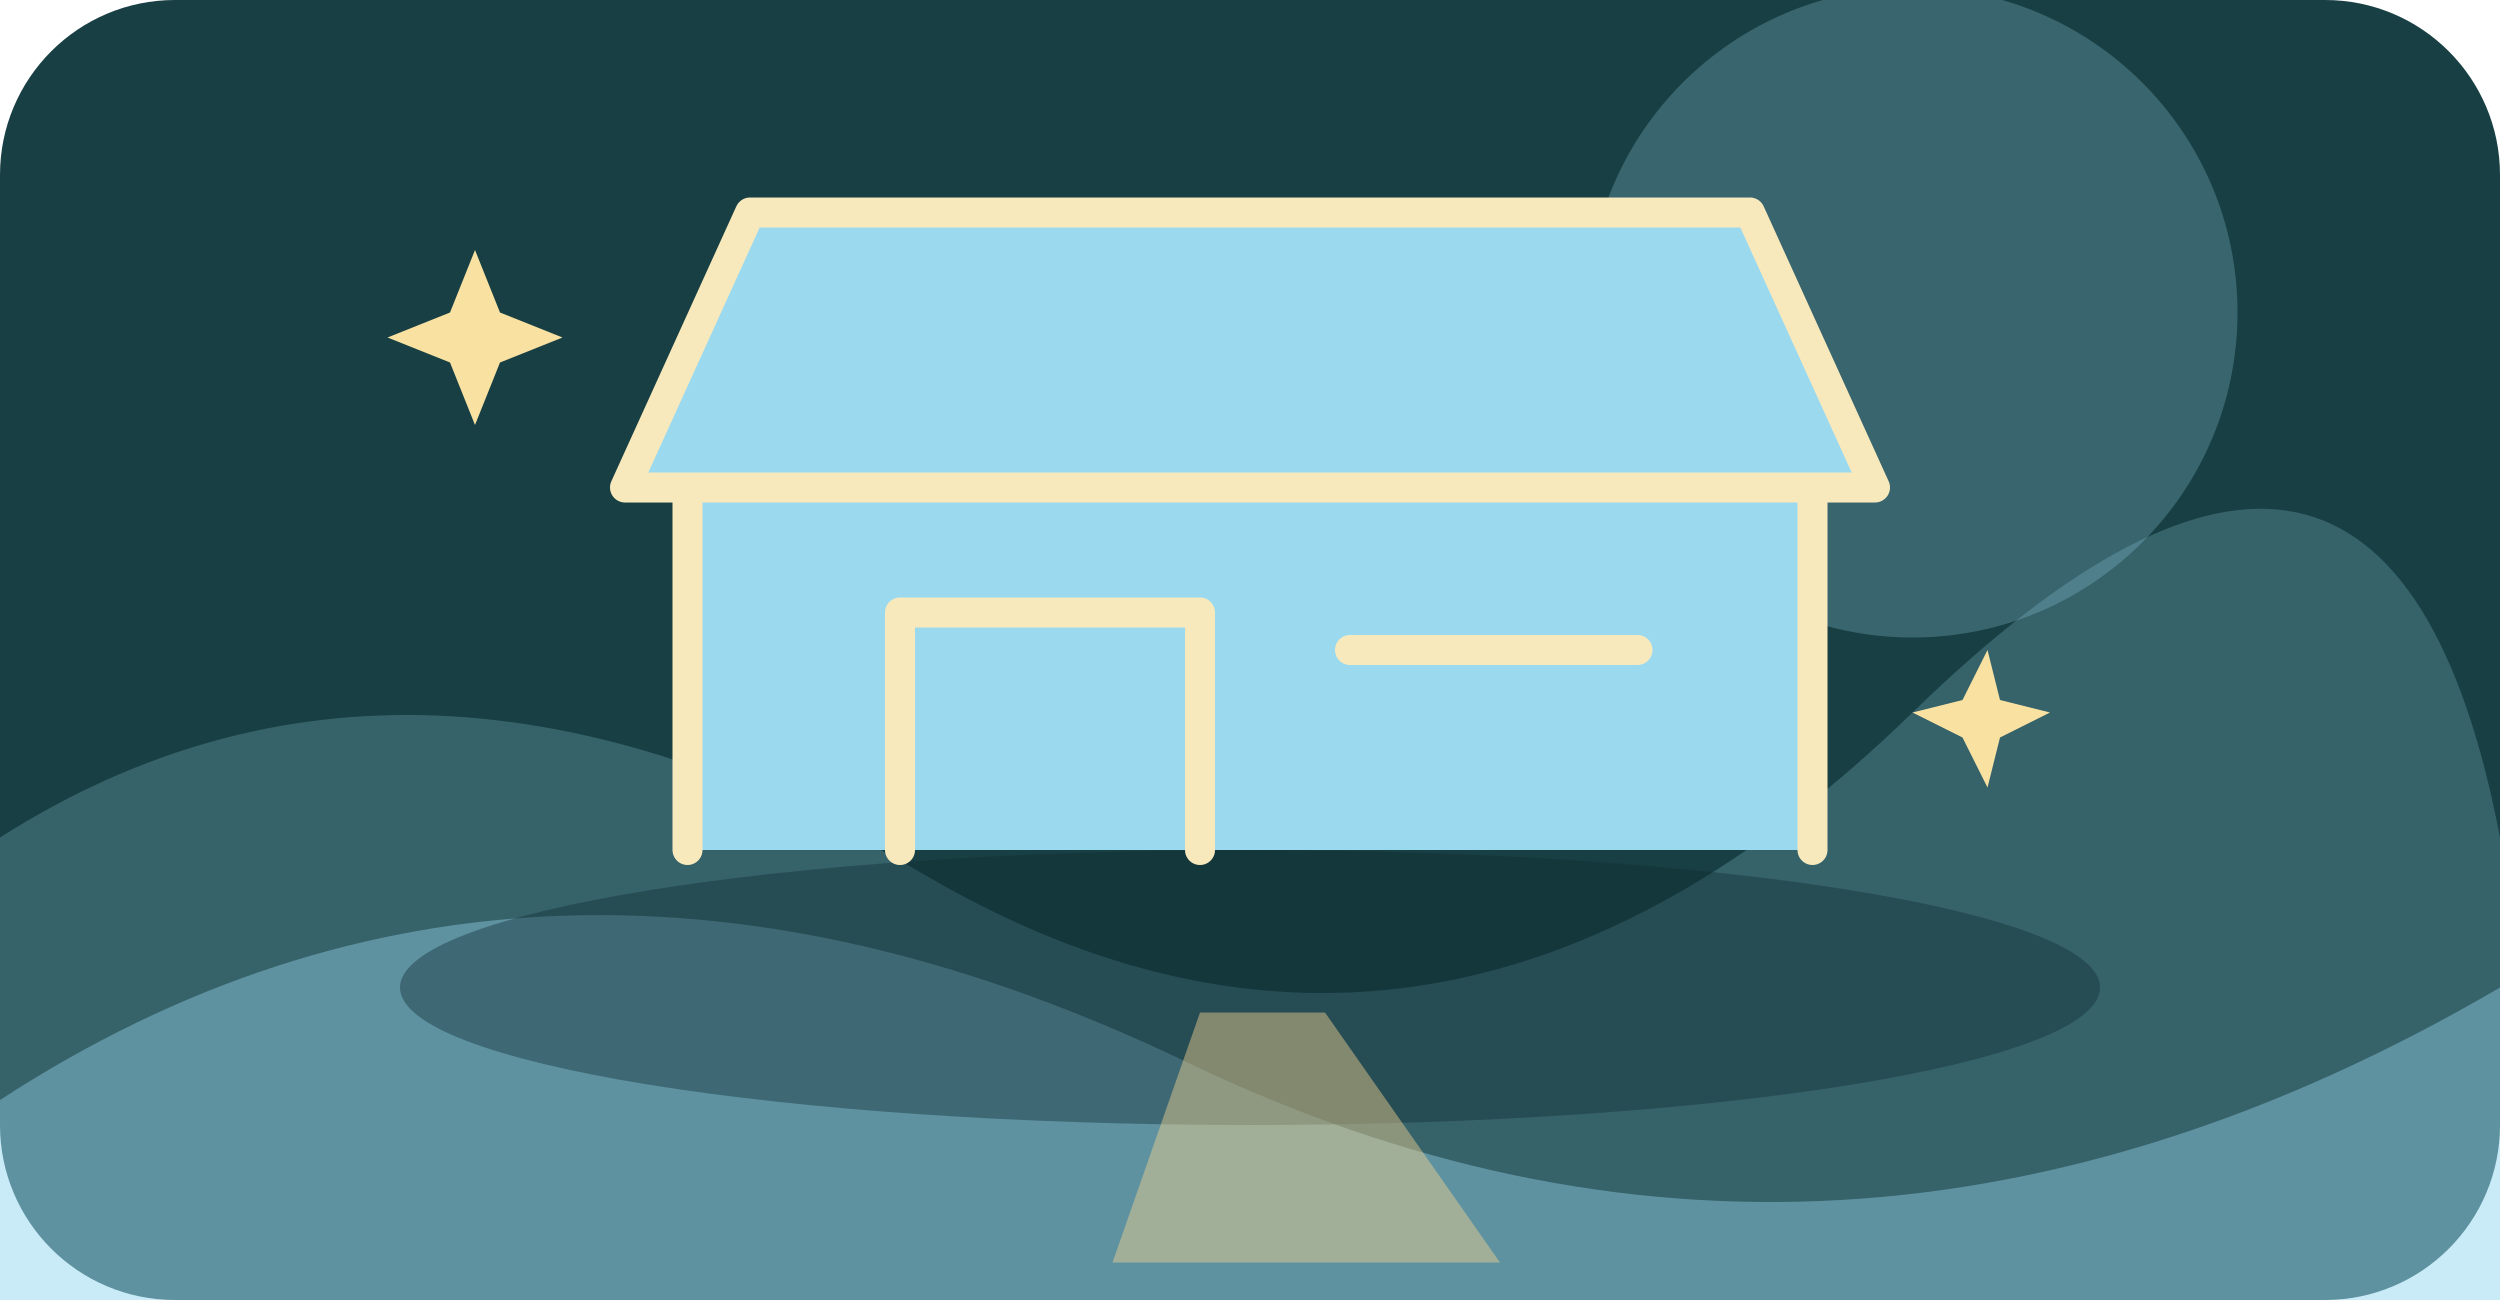
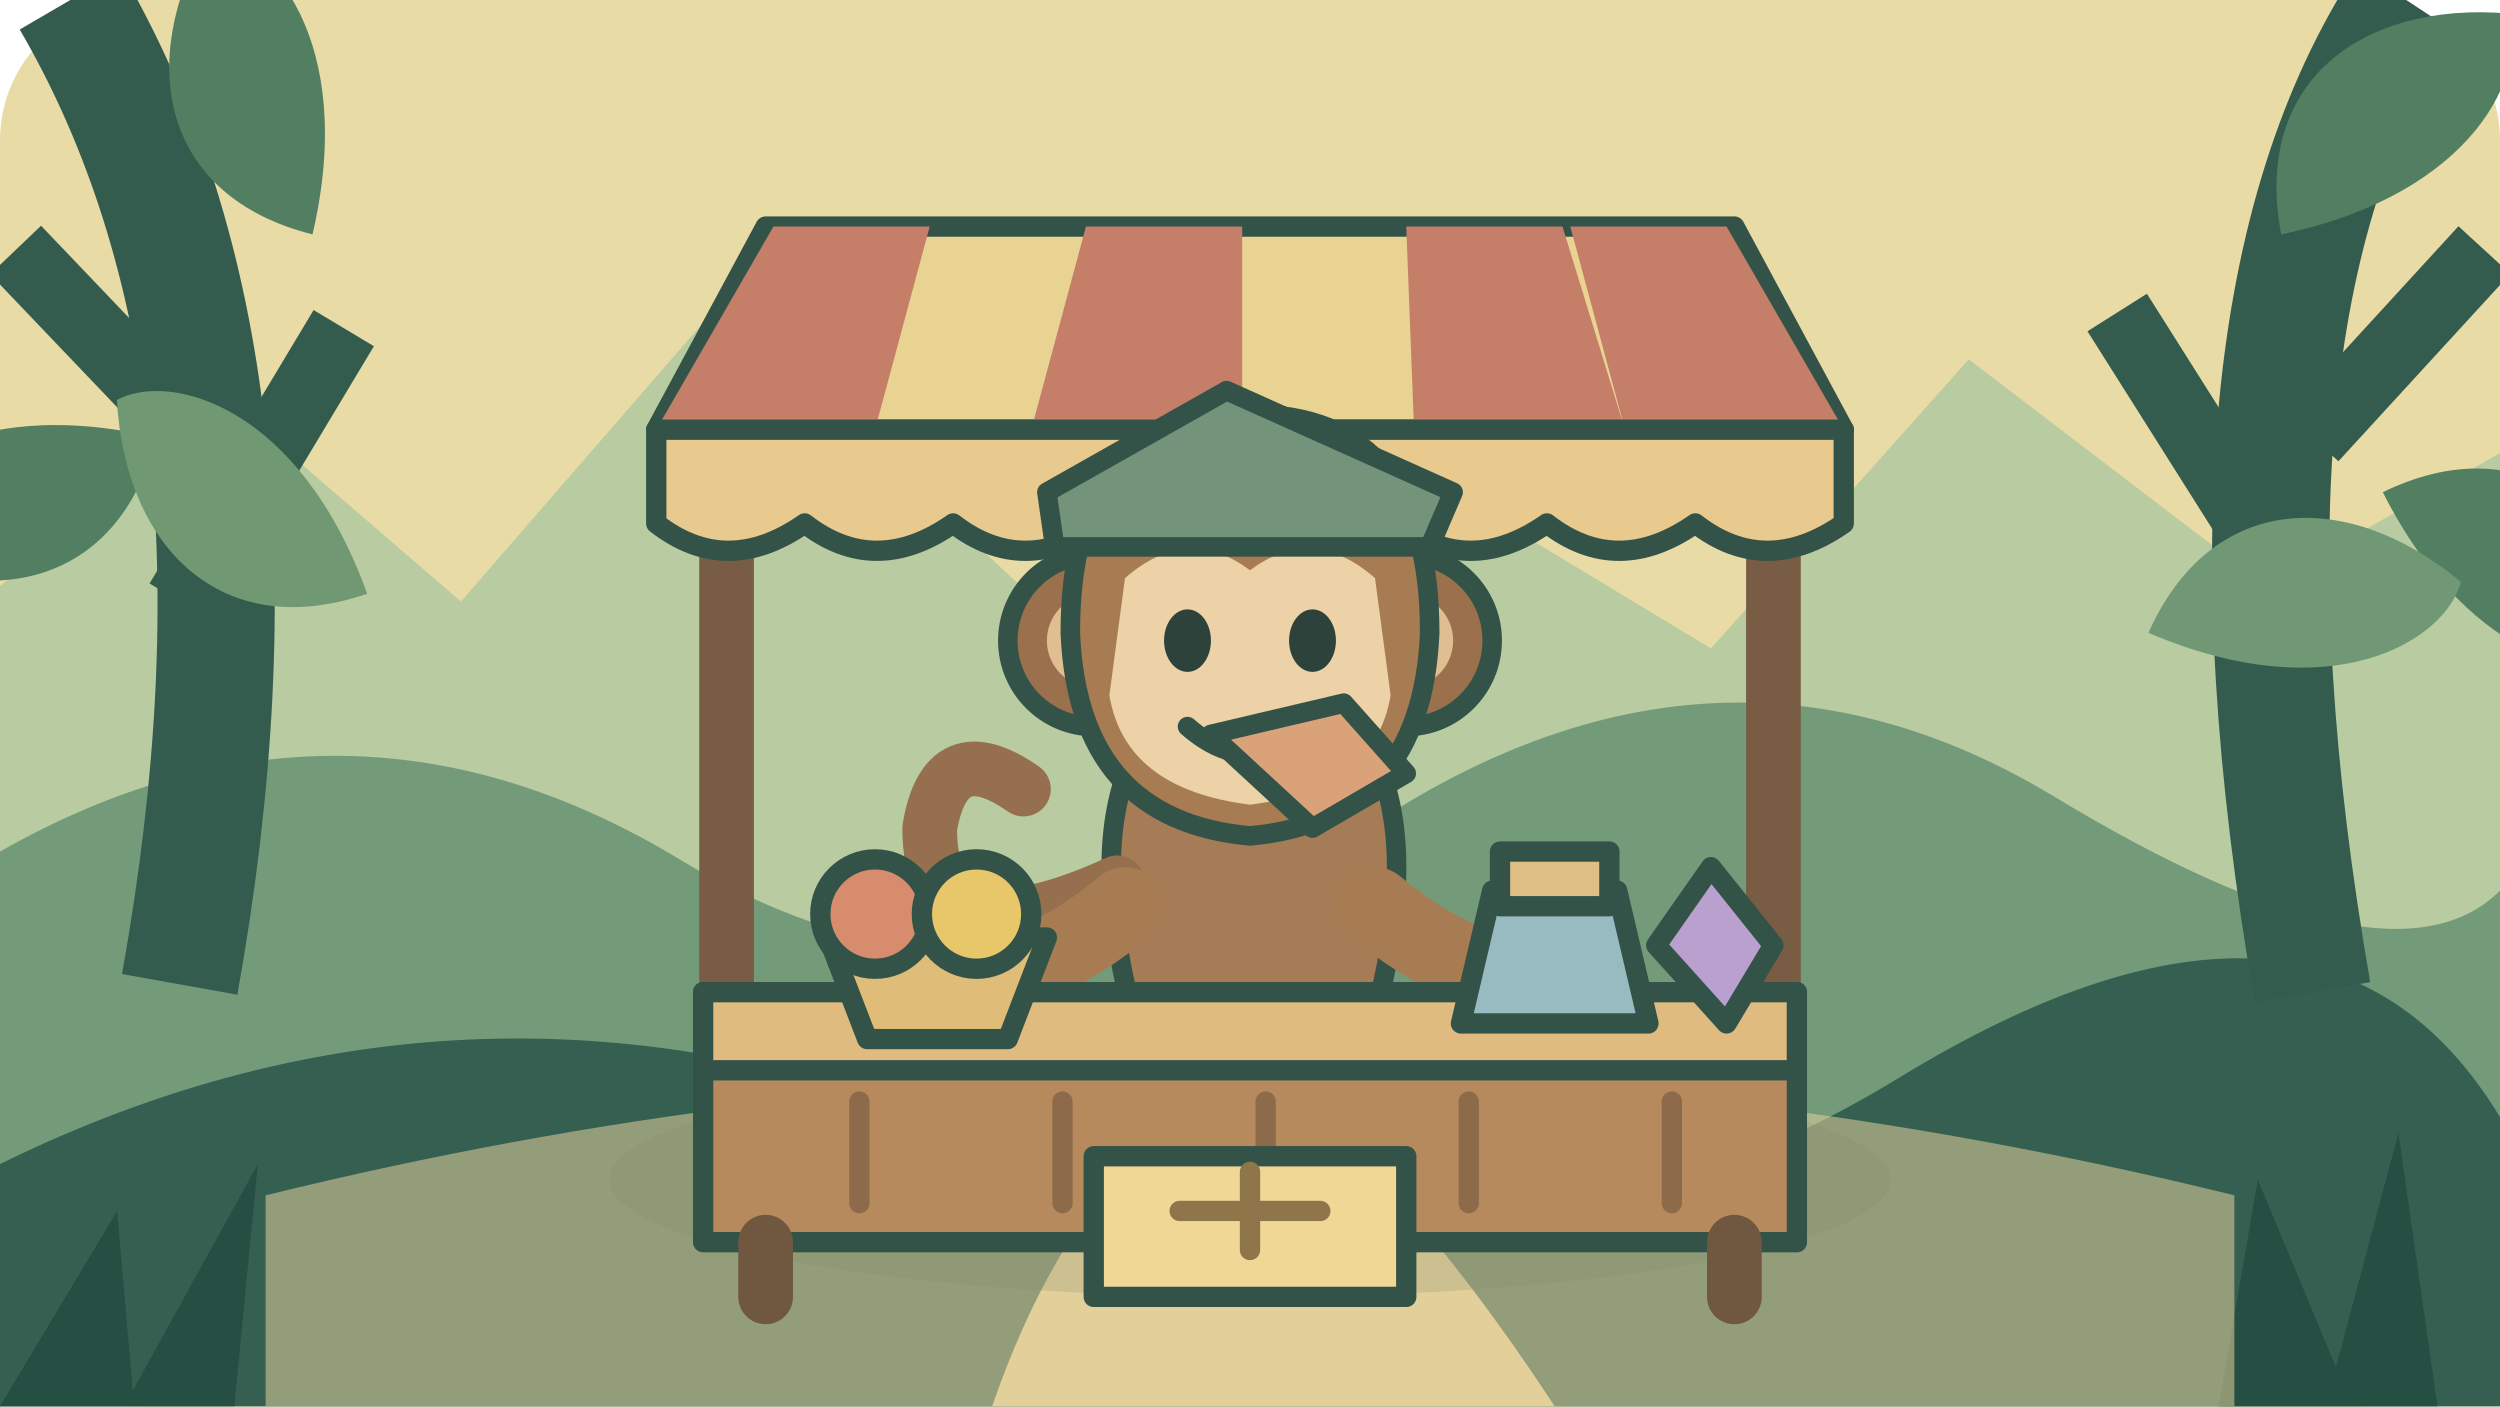
- <svg xmlns="http://www.w3.org/2000/svg" viewBox="0 0 200 104" role="img" aria-label="Frostpeak Wandering Merchant illustration">
-   <rect width="200" height="104" rx="14" fill="#183f43" />
-   <circle cx="153" cy="25" r="26" fill="#9bd9ef" opacity=".25" />
-   <path d="M0 67Q33 46 74 70T153 57T200 67V104H0Z" fill="#9bd9ef" opacity=".23" />
-   <path d="M0 88Q43 60 95 85T200 79V104H0Z" fill="#9bd9ef" opacity=".4" />
-   <ellipse cx="100" cy="79" rx="68" ry="11" fill="#102a32" opacity=".4" />
-   <path d="M55 68V39h90v29M50 39l10-22h80l10 22ZM72 68V49h24v19m12-16h23" fill="#9bd9ef" stroke="#f8e9bd" stroke-width="2.4" stroke-linejoin="round" stroke-linecap="round" />
-   <path d="m38 20 2 5 5 2-5 2-2 5-2-5-5-2 5-2Zm121 32 1 4 4 1-4 2-1 4-2-4-4-2 4-1Z" fill="#f8e1a1" />
-   <path d="M89 101 96 81h10l14 20" fill="#f2d291" opacity=".45" />
+ <svg xmlns="http://www.w3.org/2000/svg" class="opportunity-art opportunity-art-merchant" viewBox="0 0 320 180" role="img" aria-label="Frostpeak Wandering Merchant" data-opportunity-art="merchant" data-direction="east" data-ready="false">
+   <rect width="320" height="180" rx="18" fill="#e8dba5" />
+   <path d="M0 75 30 52l29 25 33-38 44 41 35-26 48 29 33-37 38 29 30-17v122H0Z" fill="#b9cba1" />
+   <path d="M0 109Q44 84 87 110T175 106T263 102T320 114V180H0Z" fill="#739b79" />
+   <path d="M0 149Q61 119 125 145T243 138T320 143V180H0Z" fill="#355f50" />
+   <path d="M127 180Q138 148 160 137q18 11 39 43Z" fill="#e5cf9a" />
+   <path d="M9 0q28 48 14 126M308 0q-27 41-12 127" fill="none" stroke="#335c4e" stroke-width="15" />
+   <path d="M23 54 2 32m21 45L44 42M296 56l22-24m-23 46-24-38" fill="none" stroke="#335c4e" stroke-width="9" />
+   <path transform="translate(40 30) rotate(55)" d="M0 0C-17-19-34-17-39-11C-31 6-15 13 0 0Z" fill="#527e61" />
+   <path transform="translate(20 56) rotate(-35)" d="M0 0C-17-19-34-17-39-11C-31 6-15 13 0 0Z" fill="#527e61" />
+   <path transform="translate(47 76) rotate(22)" d="M0 0C-17-19-34-17-39-11C-31 6-15 13 0 0Z" fill="#6f9873" />
+   <path transform="translate(292 30) rotate(120)" d="M0 0C-17-19-34-17-39-11C-31 6-15 13 0 0Z" fill="#527e61" />
+   <path transform="translate(305 63) rotate(195)" d="M0 0C-17-19-34-17-39-11C-31 6-15 13 0 0Z" fill="#527e61" />
+   <path transform="translate(275 81) rotate(155)" d="M0 0C-17-19-34-17-39-11C-31 6-15 13 0 0Z" fill="#709875" />
+   <path d="m0 180 15-25 2 23 16-29-3 31m254 0 5-29 10 24 8-30 5 35" fill="#254f43" />
+   <ellipse cx="160" cy="151" rx="82" ry="15" fill="#173f37" opacity=".24" />
+   <path d="M34 153q126-31 252 0v27H34Z" fill="#e0cf9a" opacity=".55" />
+   <g transform="translate(160 102) scale(1)">
+     <g stroke="#345348" stroke-width="2.6" stroke-linejoin="round" stroke-linecap="round">
+       <path d="M-67-47v96m134-96v96" stroke="#785c43" stroke-width="7" />
+       <path d="M-76-47h152l-14-26H-62Z" fill="#e9d393" />
+       <path d="M-61-73h20l-7 26h-28m55-26h20v26h-27m48-26h20l8 26H21m20-26h20l15 26H48" fill="#c57f69" stroke="none" />
+       <path d="M-76-47h152v12q-10 7-19 0-10 7-19 0-10 7-19 0-10 7-19 0-10 7-19 0-10 7-19 0-10 7-19 0-10 7-19 0Z" fill="#e8c98e" />
+       <g stroke="#345348" stroke-width="2.5" stroke-linejoin="round">
+         <path d="M-15 28q-6-23 1-35h29q7 12 1 35Z" fill="#a67c56" />
+         <path d="M-17 11q-24 11-24-7 2-12 12-5" fill="none" stroke="#96704e" stroke-width="7" />
+         <circle cx="-20" cy="-20" r="11" fill="#9b704d" />
+         <circle cx="20" cy="-20" r="11" fill="#9b704d" />
+         <circle cx="-20" cy="-20" r="6" fill="#dfbe91" stroke="none" />
+         <circle cx="20" cy="-20" r="6" fill="#dfbe91" stroke="none" />
+         <path d="M-23-21q0-28 23-28t23 28q-1 24-23 26-22-2-23-26Z" fill="#a77c52" />
+         <path d="M-16-28q8-7 16-1 8-6 16 1l2 15Q16-1 0 1-16-1-18-13Z" fill="#ecd2a6" stroke="none" />
+         <ellipse cx="-8" cy="-20" rx="3" ry="4" fill="#2c423a" stroke="none" />
+         <ellipse cx="8" cy="-20" rx="3" ry="4" fill="#2c423a" stroke="none" />
+         <path d="M-8-9q8 7 16 0" fill="none" />
+         <path d="m-26-39 23-13 29 13-3 7h-48Z" fill="#74937b" />
+         <path d="M-5-8 8 4 20-3 12-12Z" fill="#d9a278" />
+         <path d="M-16 14q-12 10-21 8m53-8q12 10 21 8" fill="none" stroke="#a77c52" stroke-width="10" />
+       </g>
+       <path d="M-70 25H70v32H-70Z" fill="#b68a5d" />
+       <path d="M-70 25H70v10H-70Z" fill="#e0bb7f" />
+       <path d="M-50 39v13m26-13v13m26-13v13m26-13v13m26-13v13" stroke="#8d6b4a" />
+       <path d="M-54 18h28l-5 13h-18Z" fill="#dfbc77" />
+       <circle cx="-48" cy="15" r="7" fill="#d78c6d" />
+       <circle cx="-35" cy="15" r="7" fill="#e7c769" />
+       <path d="M31 12h16l4 17H27Z" fill="#97bbc0" />
+       <path d="M32 7h14v7H32Z" fill="#dfbf83" />
+       <path d="m52 19 7-10 8 10-6 10Z" fill="#b9a0cf" />
+       <path d="M-20 46h40v18h-40Z" fill="#f0d796" />
+       <path d="M-9 53h18m-9-5v10" stroke="#8e754a" />
+       <path d="M-62 57v7m124-7v7" stroke="#70573f" stroke-width="7" />
+     </g>
+   </g>
</svg>
